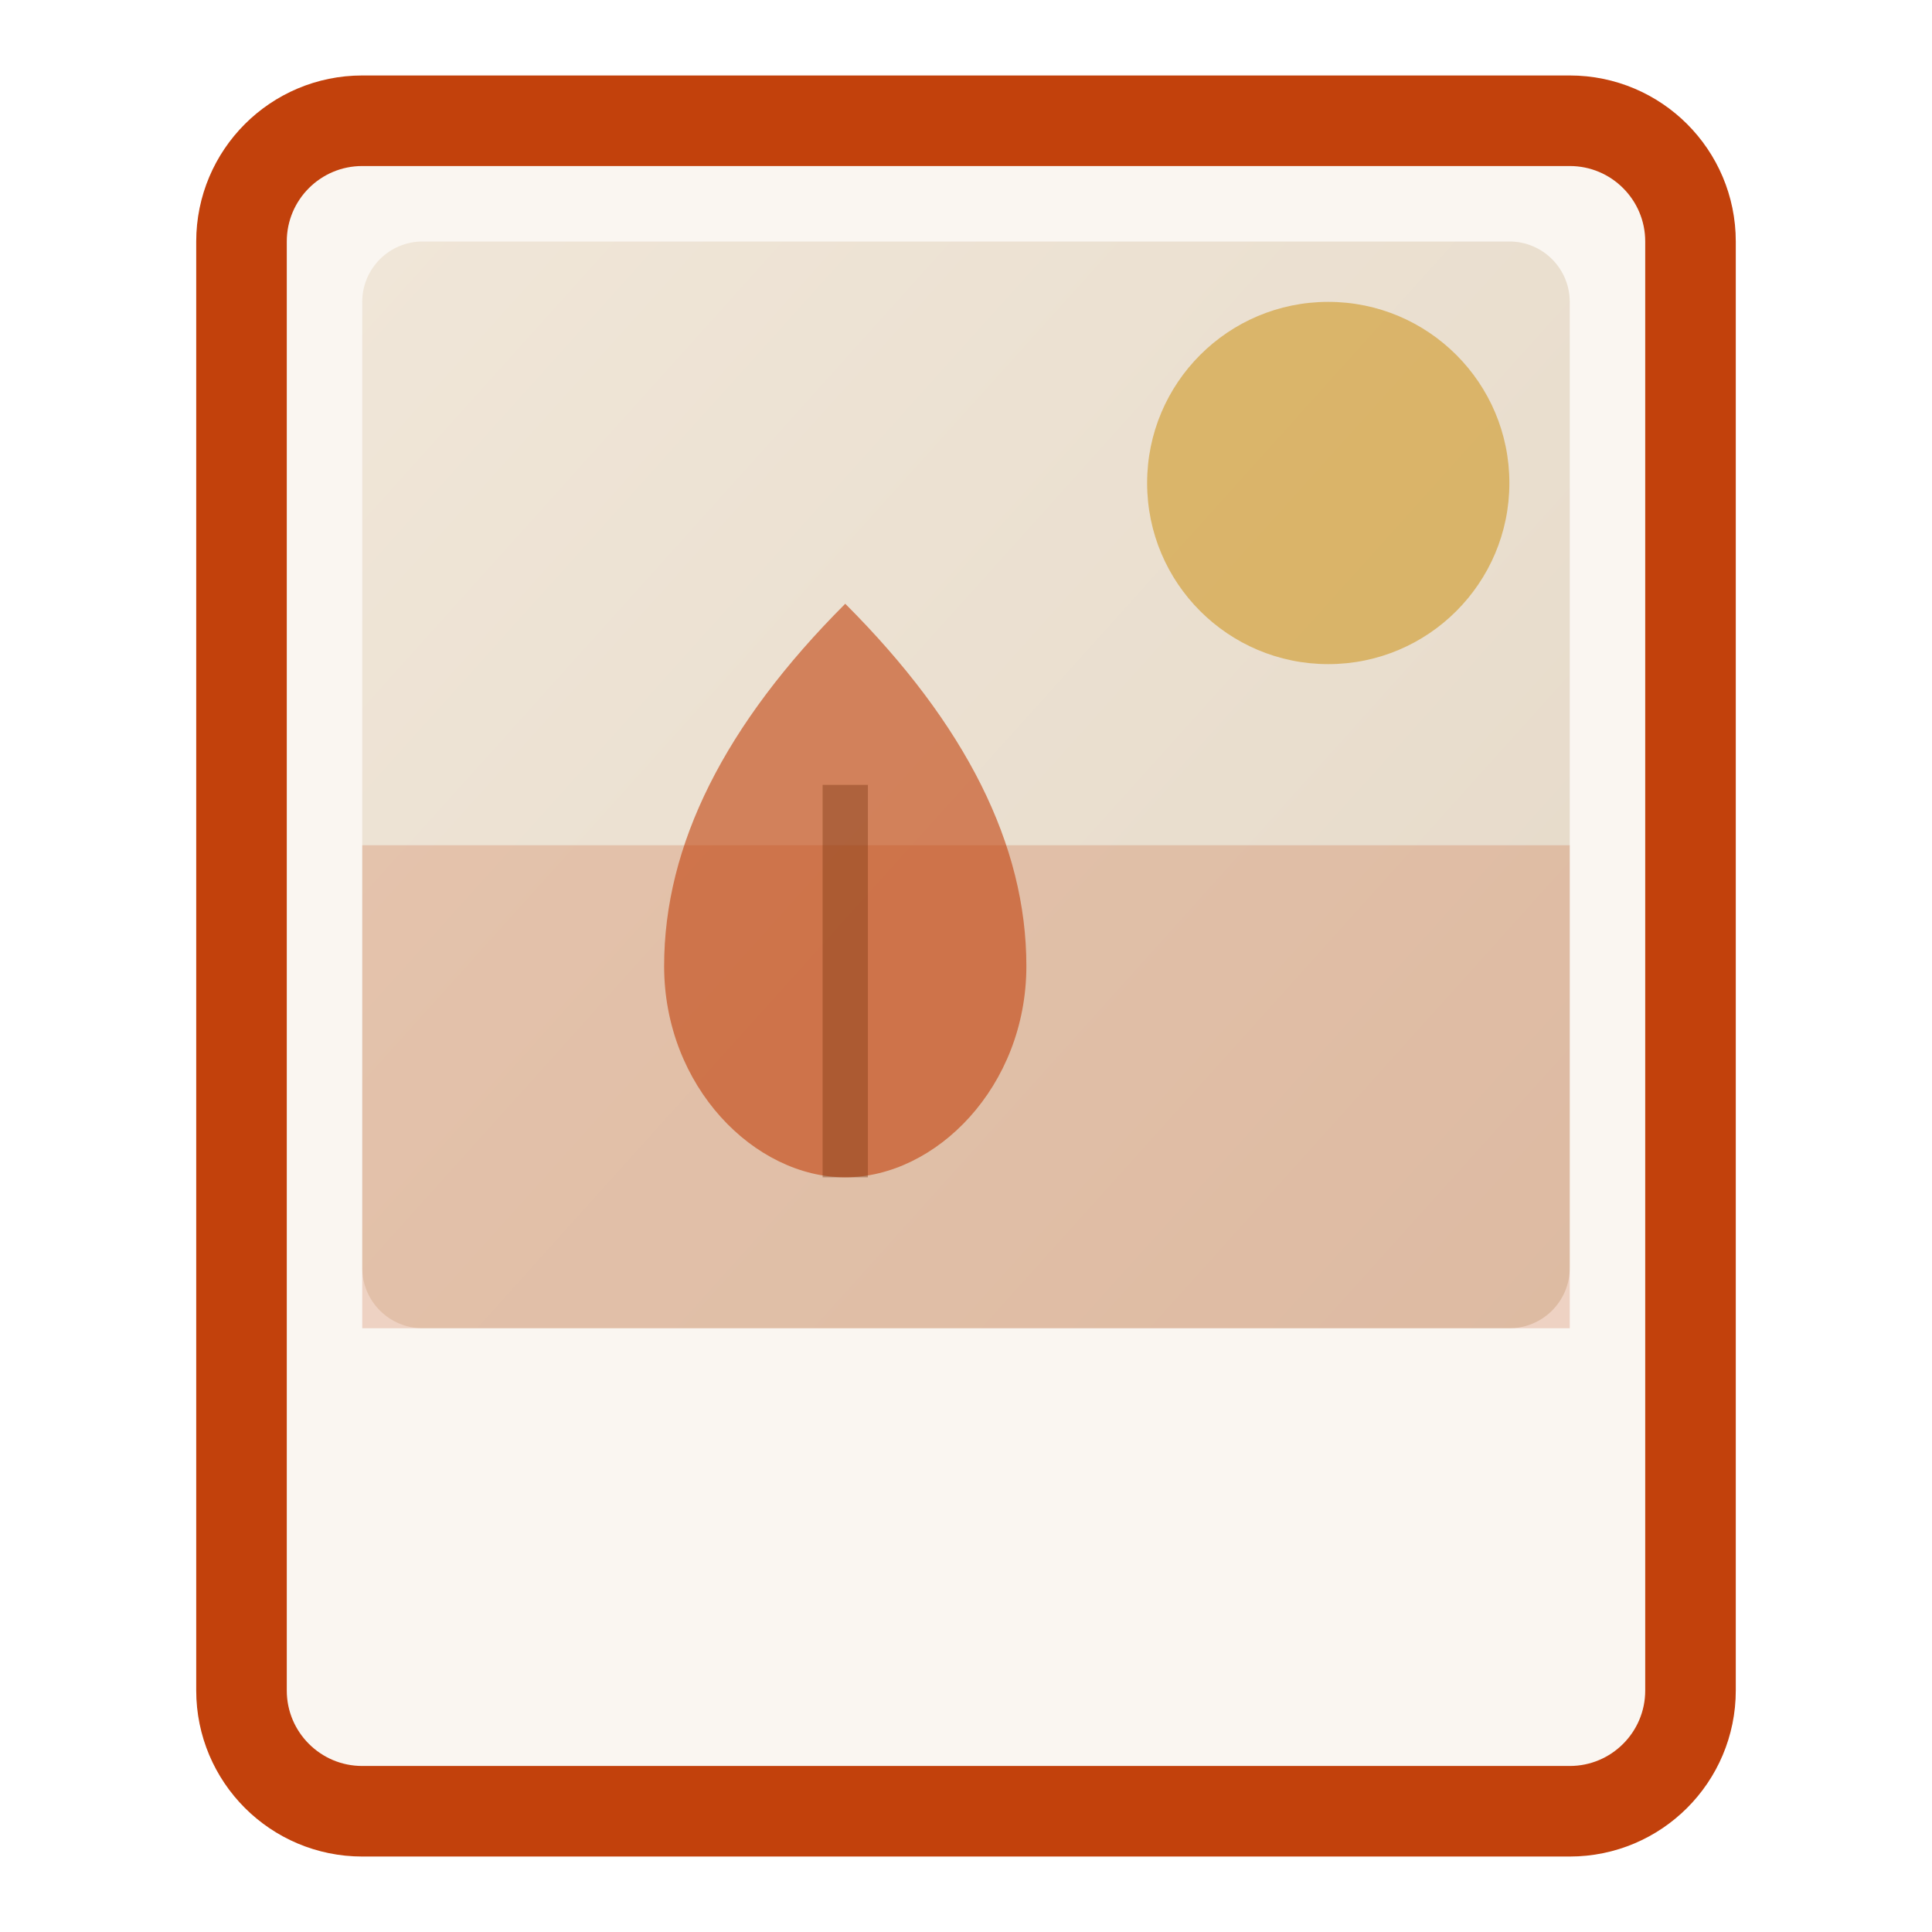
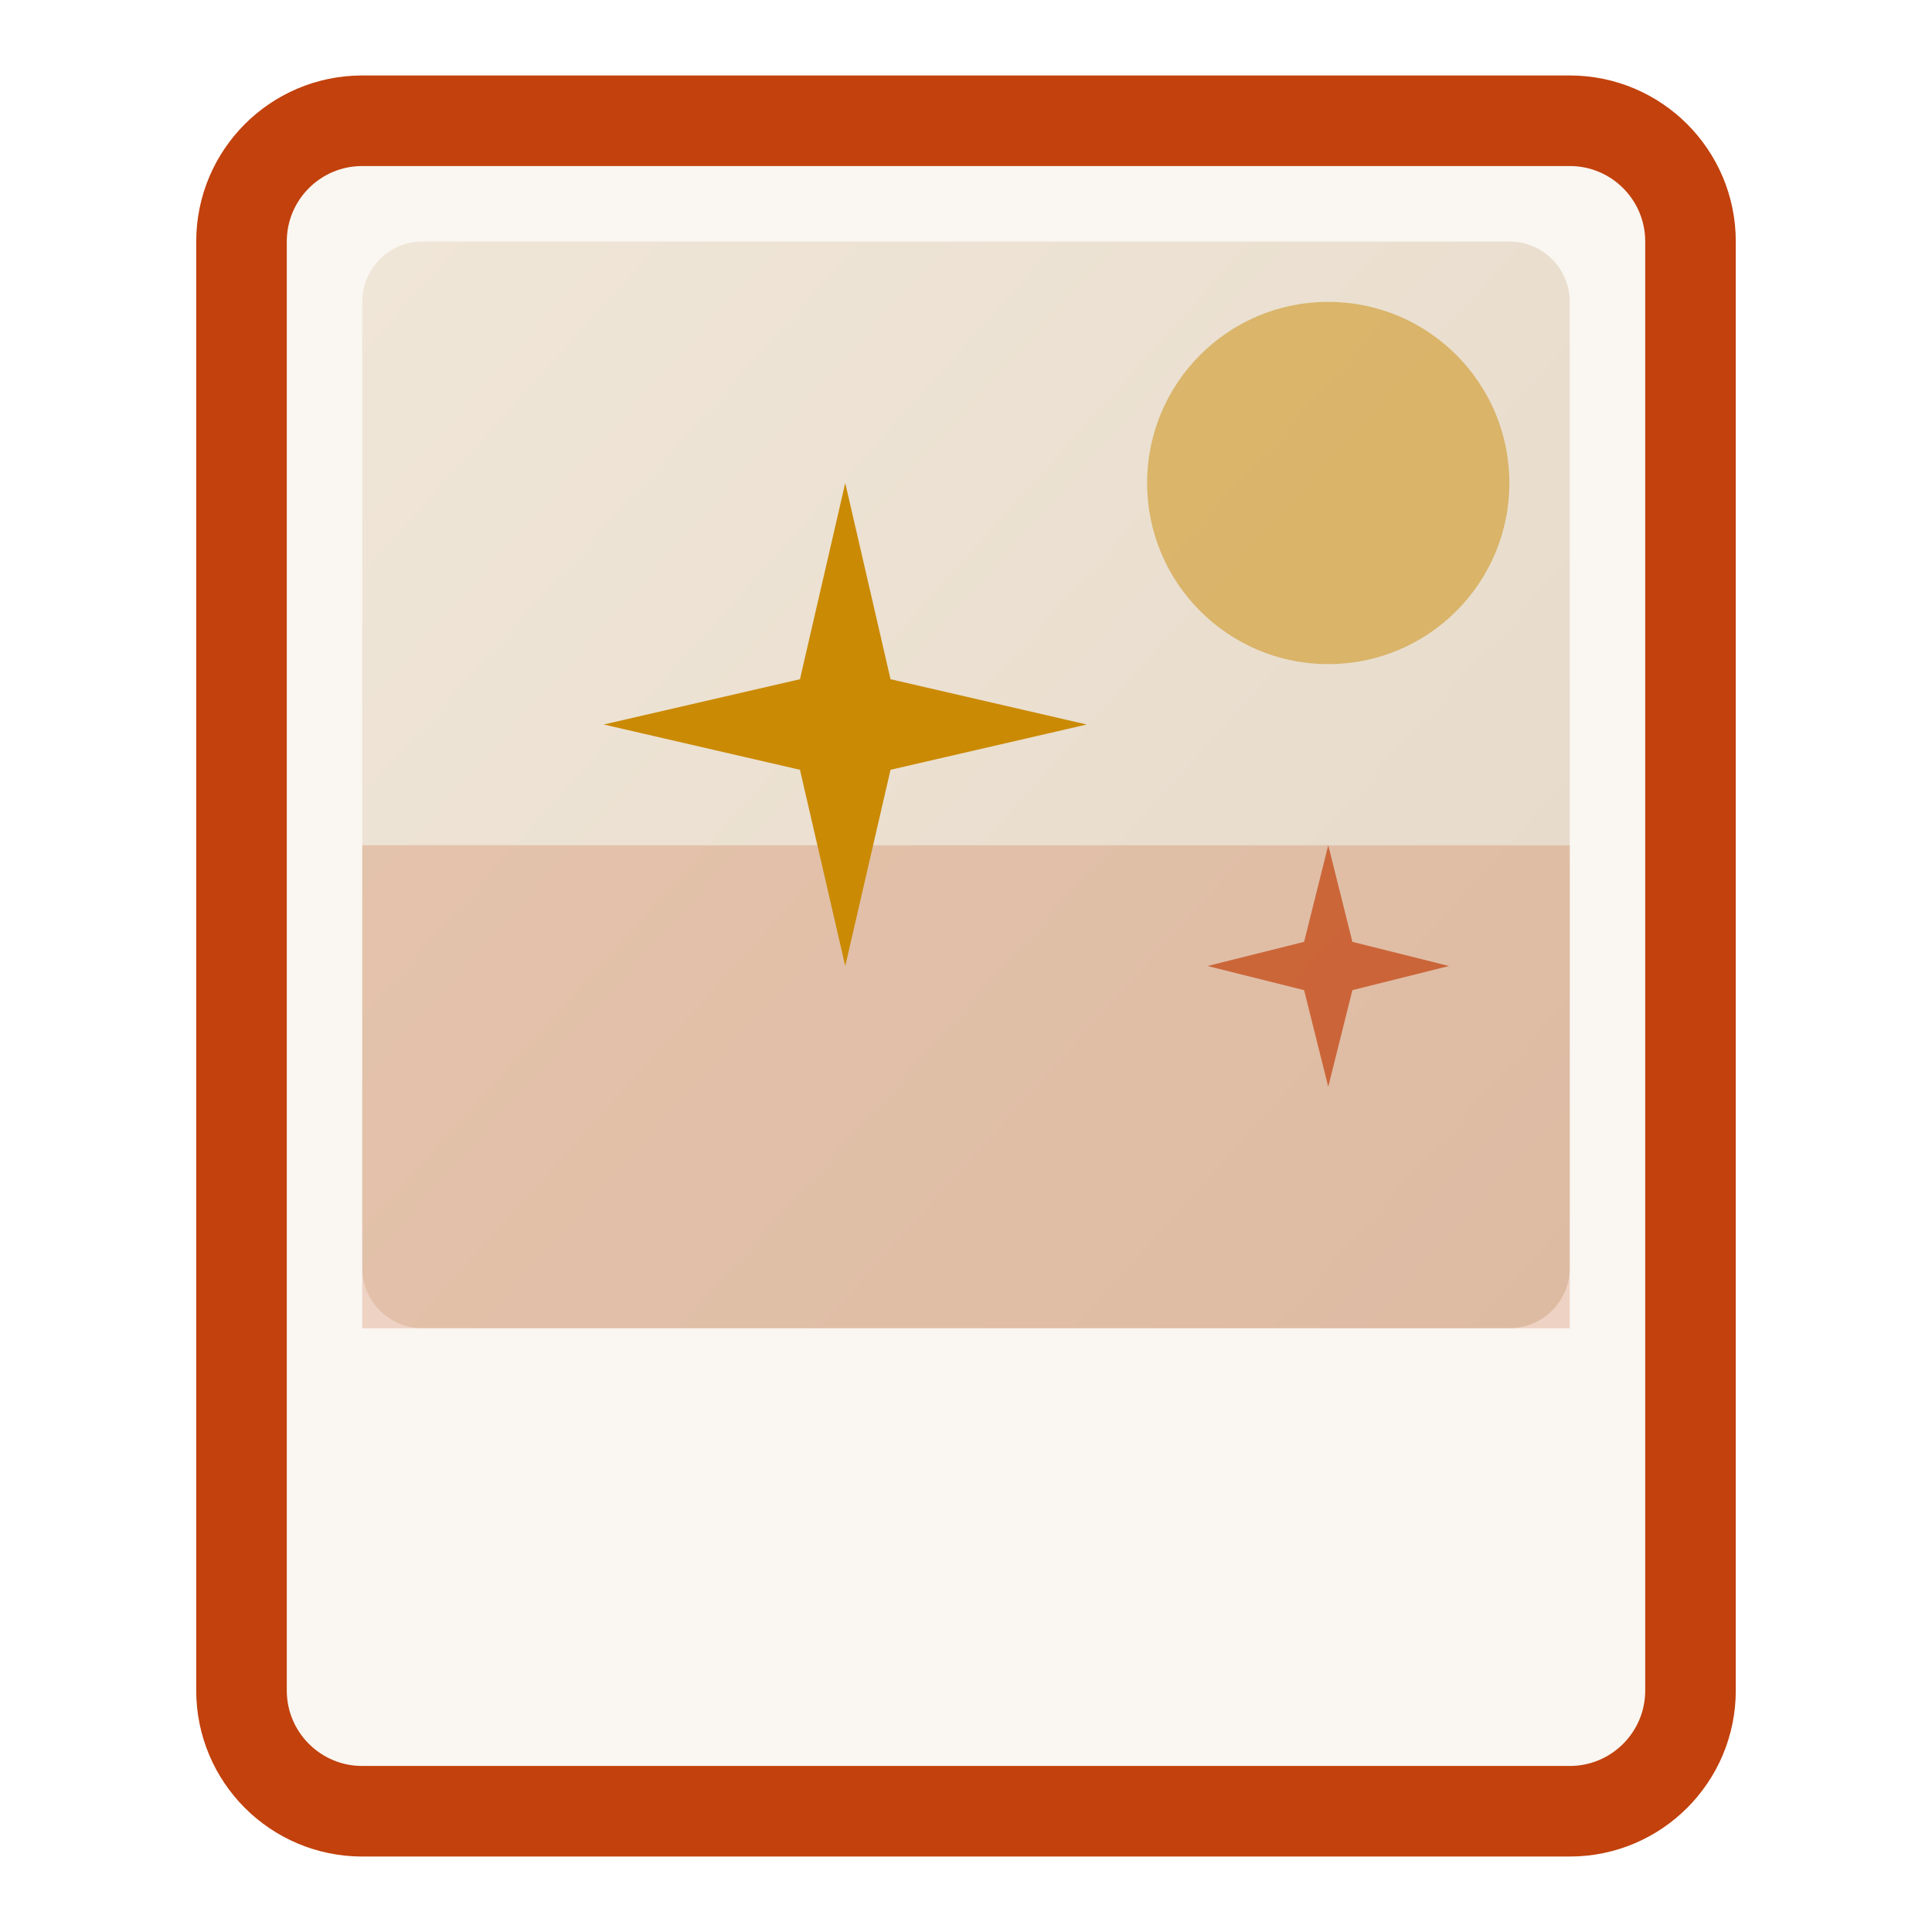
<svg xmlns="http://www.w3.org/2000/svg" width="32" height="32" viewBox="0 0 32 32" fill="none">
  <rect x="4" y="2" width="24" height="28" rx="2" fill="#FAF6F1" stroke="#C2410C" stroke-width="1.5" />
  <defs>
    <linearGradient id="memoryGrad" x1="6" y1="4" x2="26" y2="22" gradientUnits="userSpaceOnUse">
      <stop offset="0%" stop-color="#F0E6D8" />
      <stop offset="100%" stop-color="#E5D9C8" />
    </linearGradient>
  </defs>
  <rect x="6" y="4" width="20" height="18" rx="1" fill="url(#memoryGrad)" />
  <rect x="6" y="14" width="20" height="8" rx="0" fill="#C2410C" fill-opacity="0.2" />
  <circle cx="22" cy="8" r="3" fill="#CA8A04" fill-opacity="0.5" />
-   <path d="M14 10C12 12 11 14 11 16C11 18 12.5 19.5 14 19.5C15.5 19.5 17 18 17 16C17 14 16 12 14 10Z" fill="#C2410C" fill-opacity="0.6" />
-   <path d="M14 19.5V13" stroke="#78350F" stroke-width="0.75" stroke-opacity="0.4" />
+   <path d="M14 8L14.75 11.25L18 12L14.75 12.75L14 16L13.25 12.75L10 12L13.25 11.25L14 8Z" fill="#CA8A04" />
+   <path d="M22 14L22.4 15.6L24 16L22.4 16.4L22 18L21.6 16.4L20 16L21.6 15.6L22 14Z" fill="#C2410C" fill-opacity="0.7" />
</svg>
